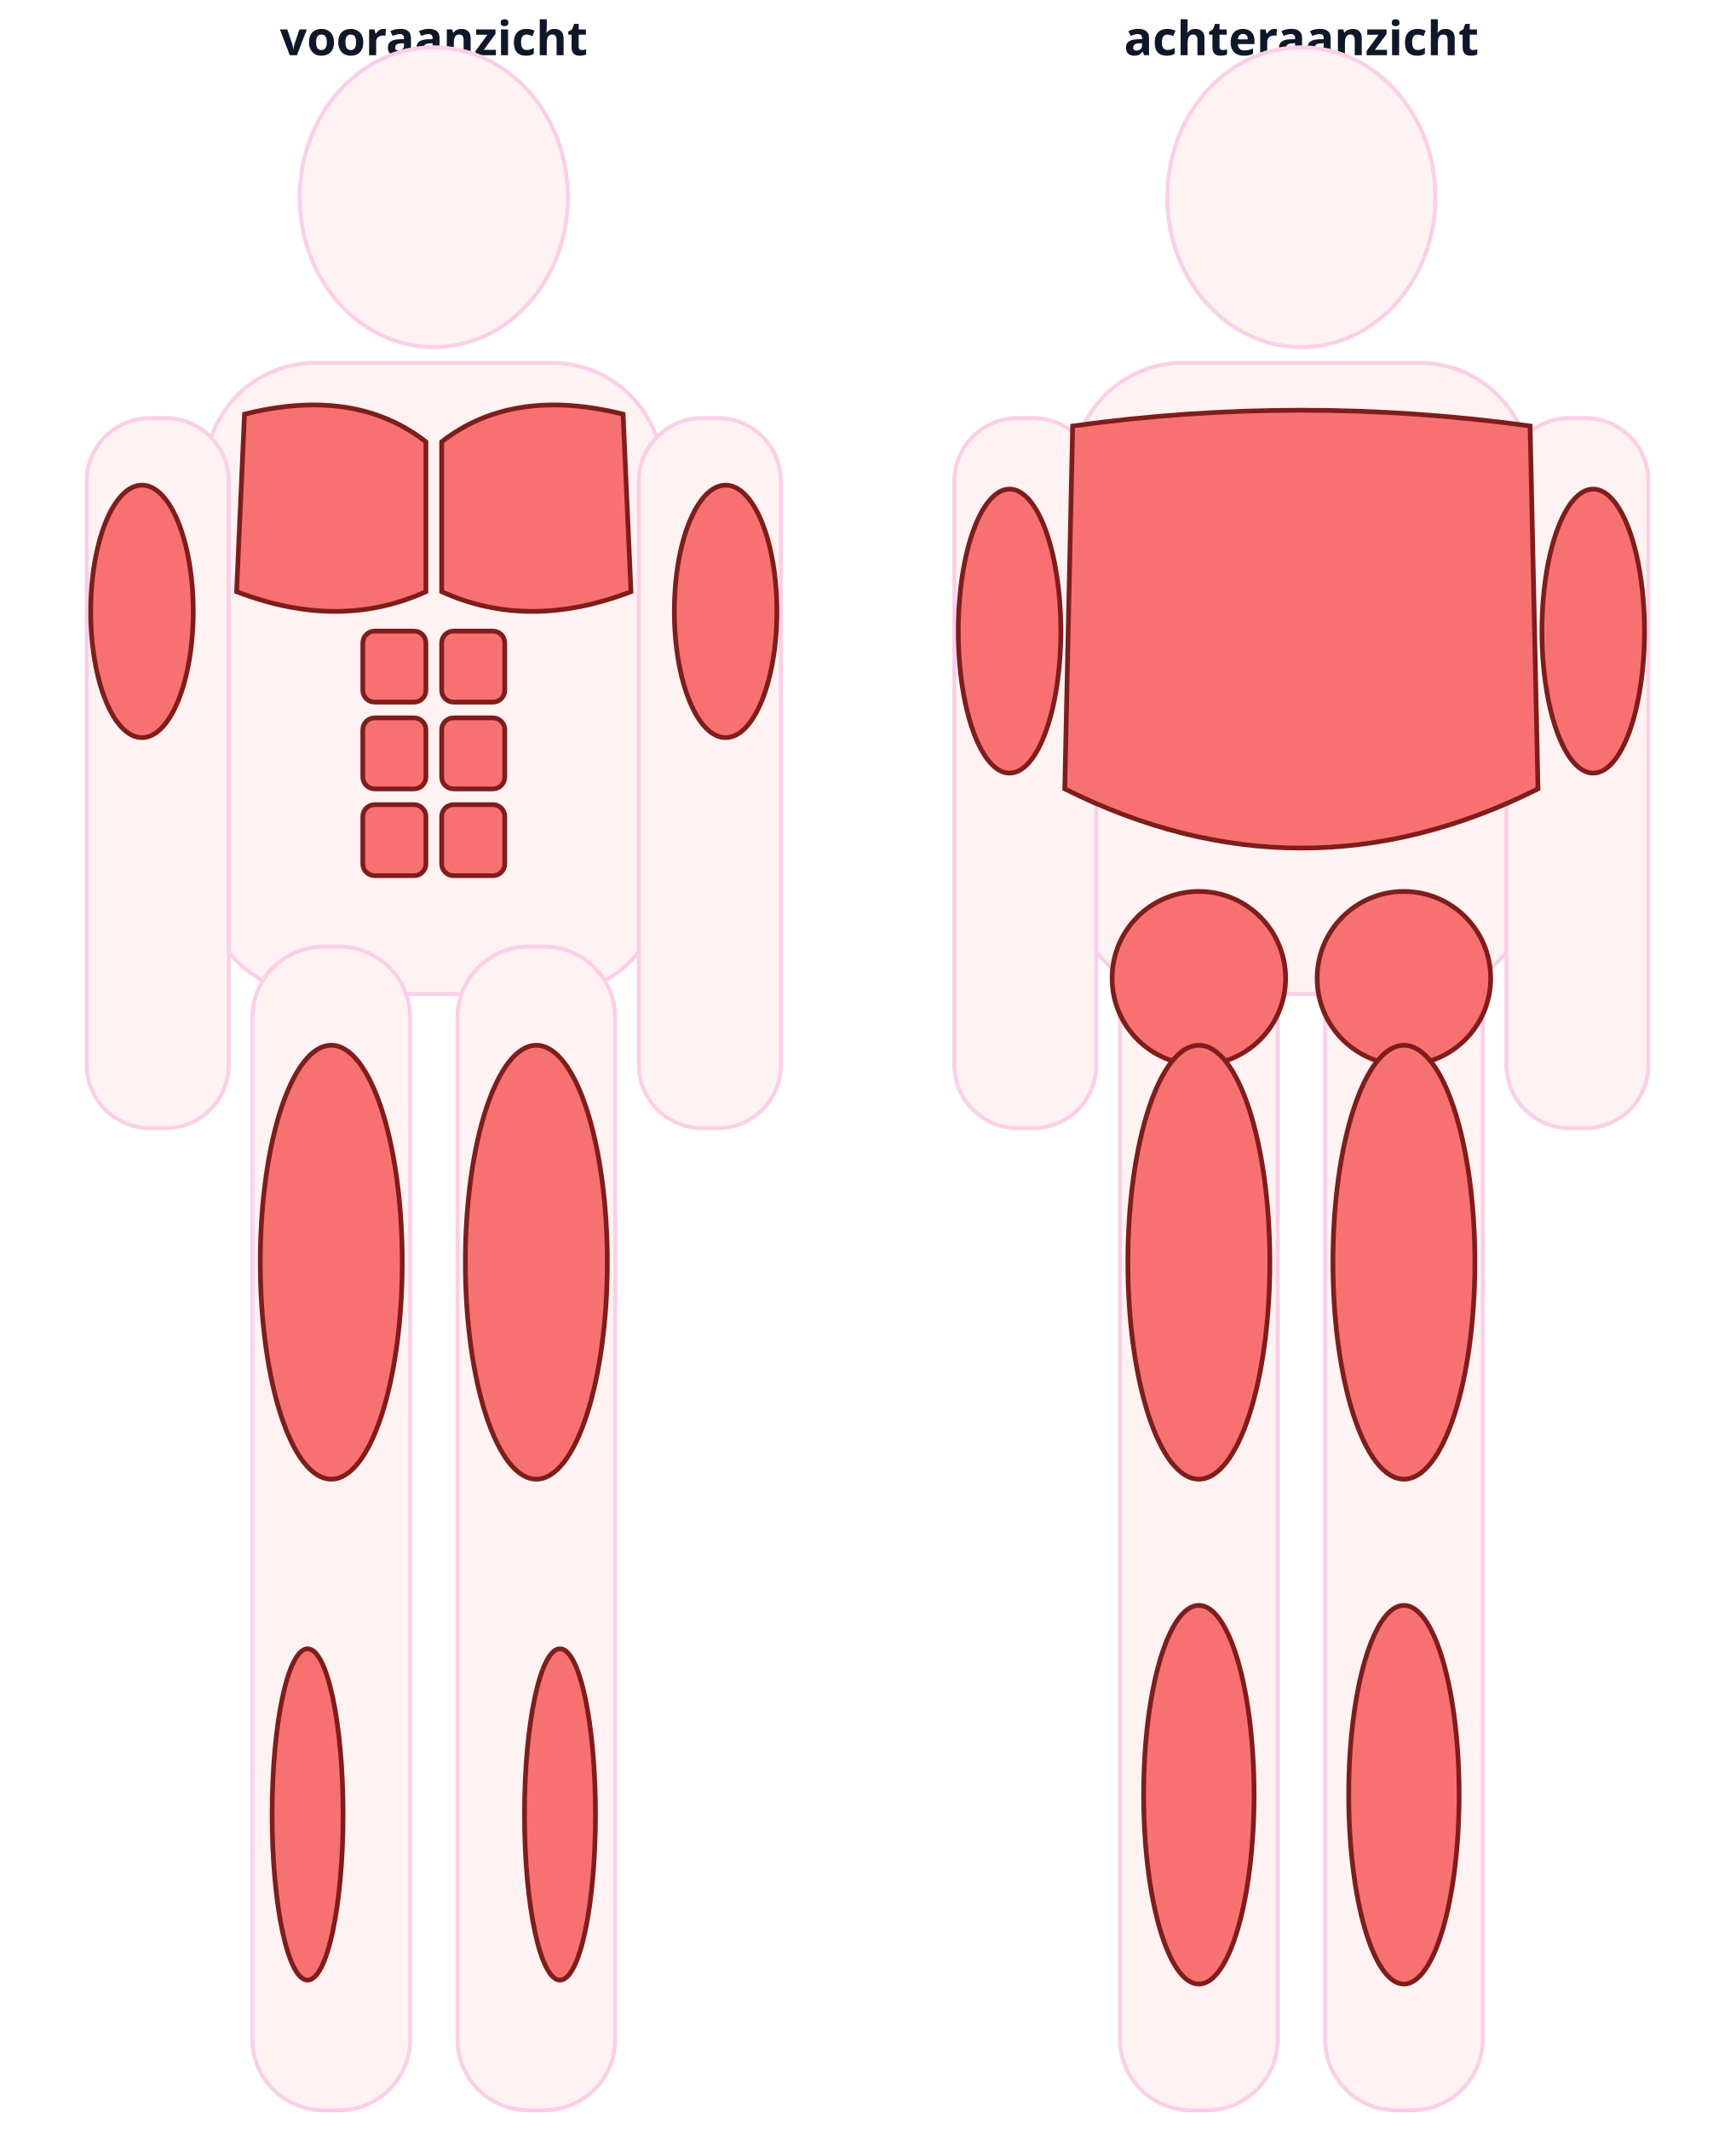
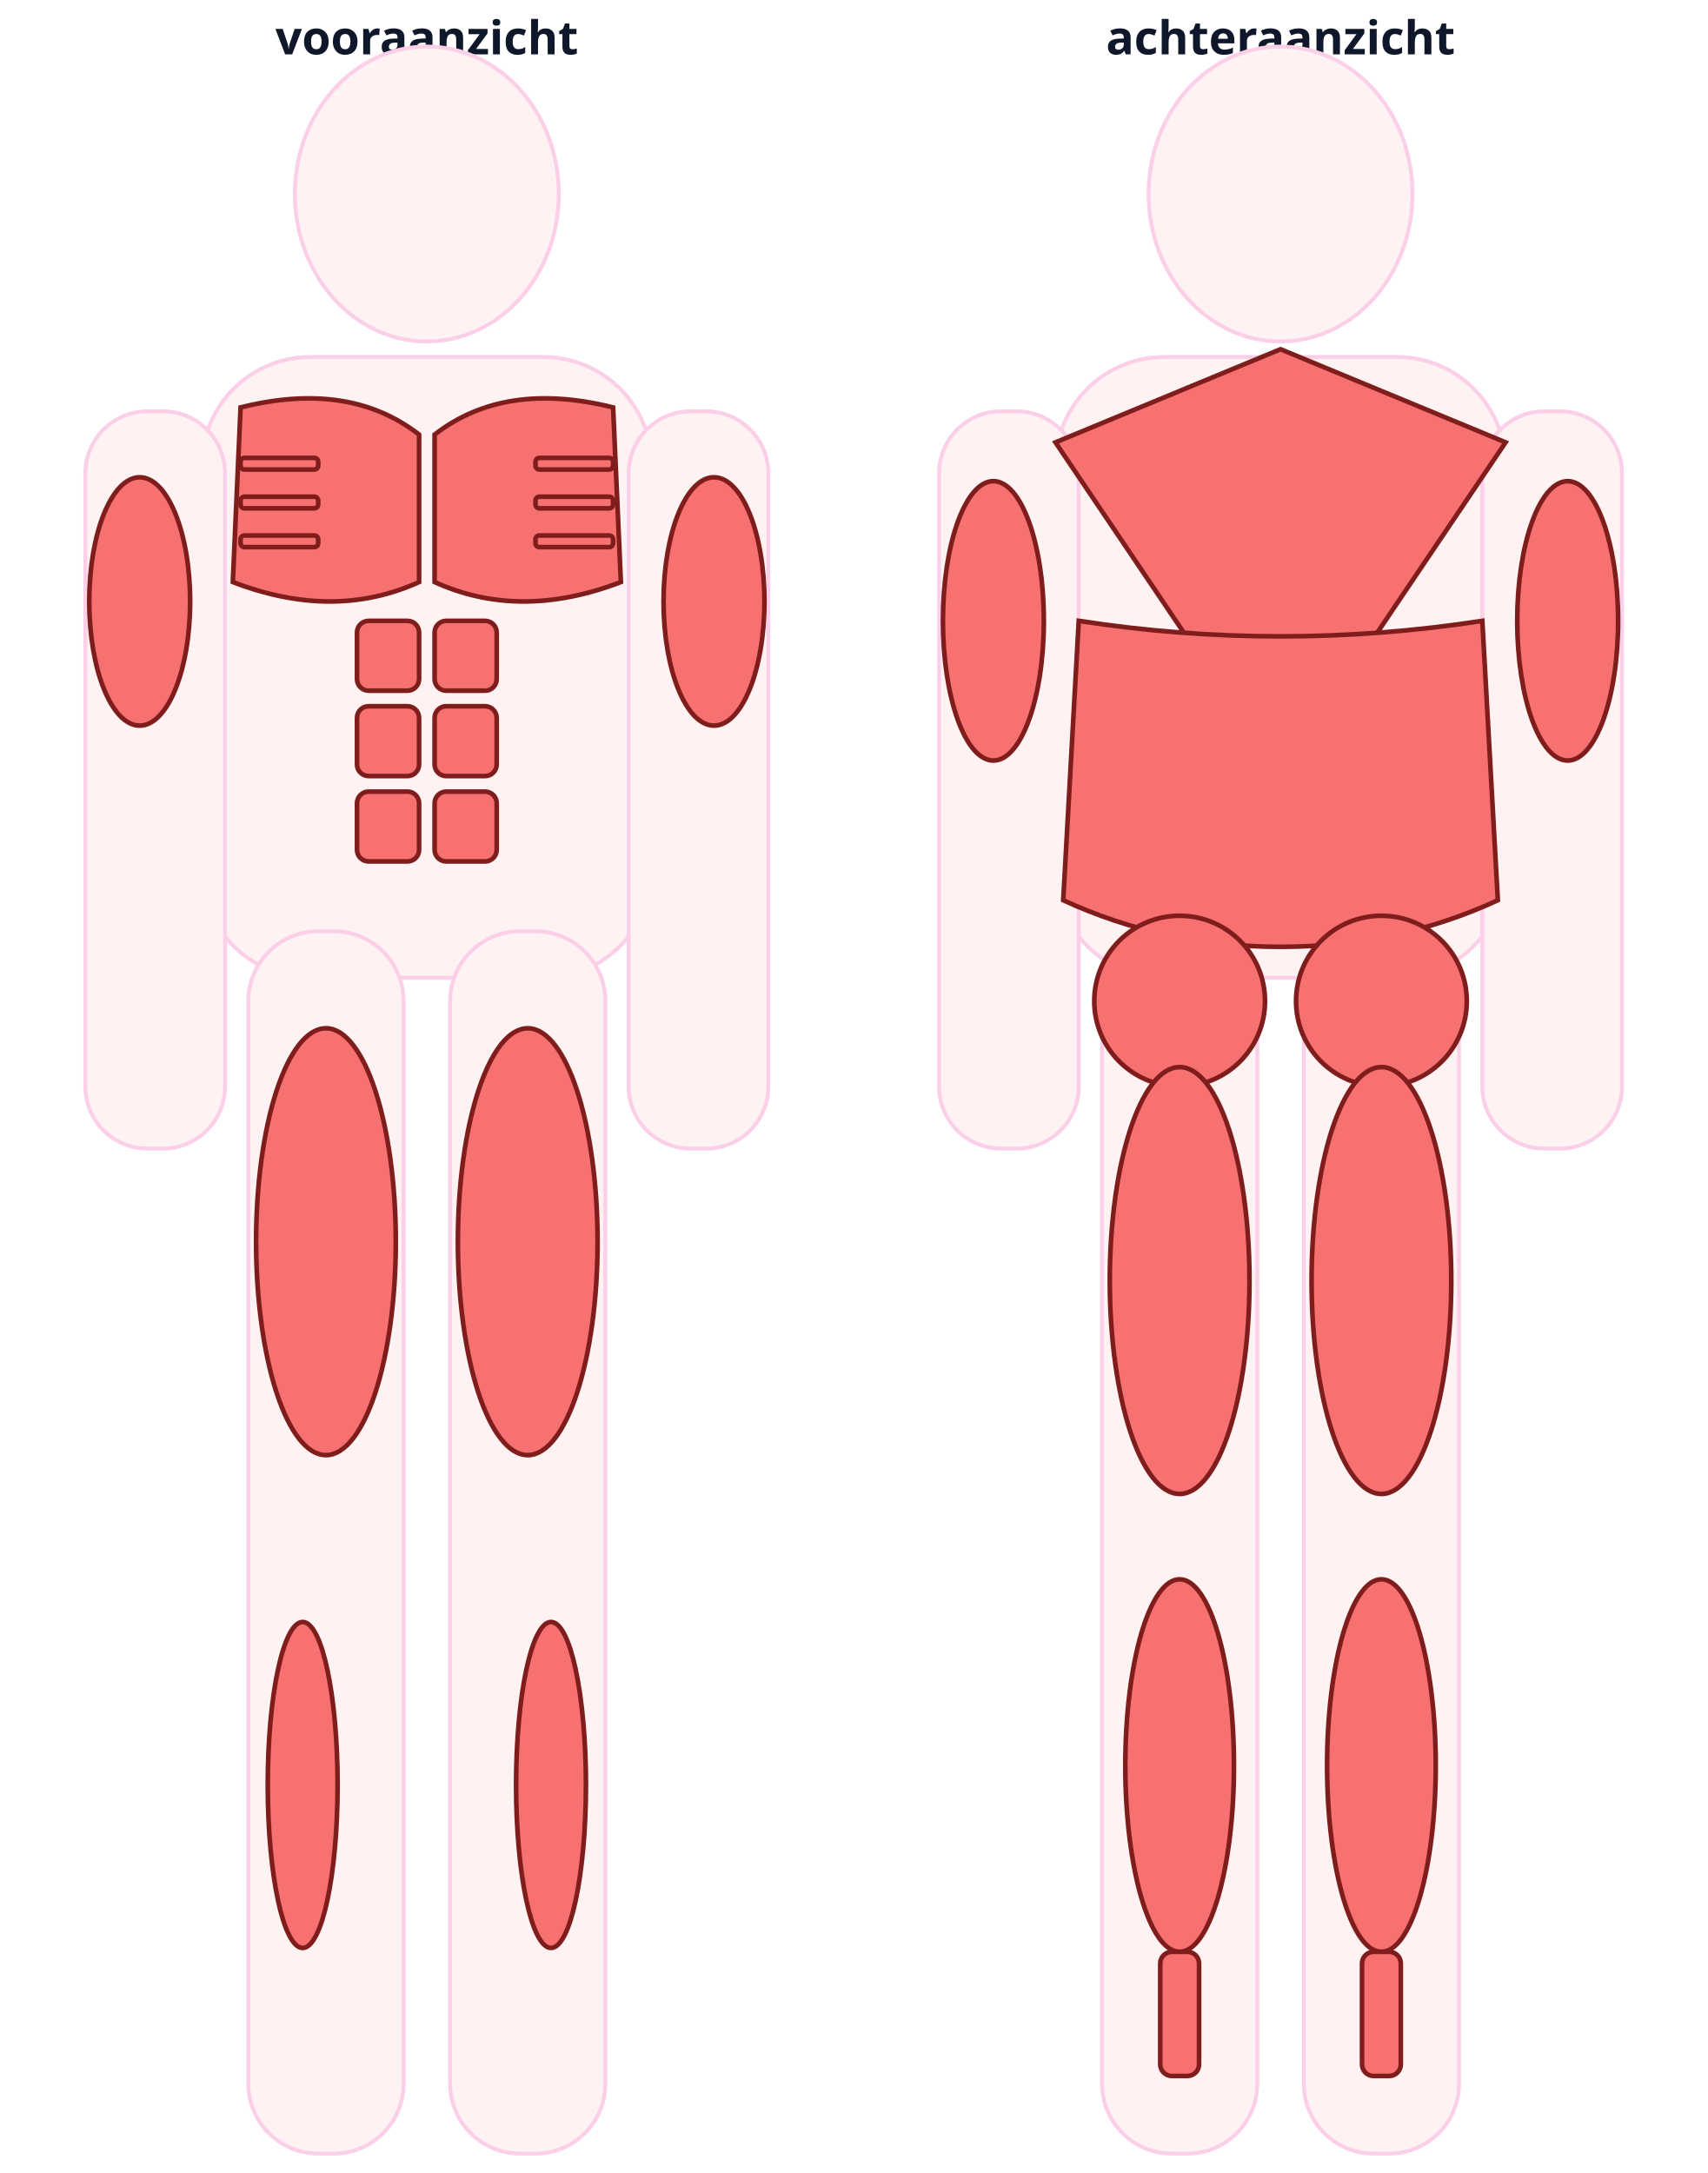
- <svg xmlns="http://www.w3.org/2000/svg" viewBox="0 0 440 540" class="anat-svg" aria-label="Spieren voor- en achteraanzicht">
+ <svg xmlns="http://www.w3.org/2000/svg" viewBox="0 0 440 560" class="anat-svg" aria-label="Spieren voor- en achteraanzicht">
  <defs>
    <style>
      .body-bg { fill:#fef3f2; stroke:#fbcfe8; stroke-width:1; }
      .muscle  { fill:#f87171; stroke:#7f1d1d; stroke-width:1.2; }
      .region  { cursor:pointer; }
      .region:hover .muscle      { fill:#fde68a; }
      .region.correct .muscle    { fill:#bbf7d0; stroke:#16a34a; stroke-width:2; }
      .region.wrong   .muscle    { fill:#fecaca; stroke:#dc2626; stroke-width:2; }
      .region.hint    .muscle    { fill:#bfdbfe; stroke:#2563eb; stroke-width:2; }
      .heading { font: 700 12px sans-serif; fill:#0f172a; text-anchor:middle; pointer-events:none; }
    </style>
  </defs>
  <text class="heading" x="110" y="14">vooraanzicht</text>
  <g class="silhouette" pointer-events="none">
    <ellipse class="body-bg" cx="110" cy="50" rx="34" ry="38" />
    <rect class="body-bg" x="52" y="92" width="116" height="160" rx="28" />
-     <rect class="body-bg" x="22" y="106" width="36" height="180" rx="16" />
-     <rect class="body-bg" x="162" y="106" width="36" height="180" rx="16" />
-     <rect class="body-bg" x="64" y="240" width="40" height="295" rx="18" />
-     <rect class="body-bg" x="116" y="240" width="40" height="295" rx="18" />
+     <rect class="body-bg" x="22" y="106" width="36" height="190" rx="16" />
+     <rect class="body-bg" x="162" y="106" width="36" height="190" rx="16" />
+     <rect class="body-bg" x="64" y="240" width="40" height="315" rx="18" />
+     <rect class="body-bg" x="116" y="240" width="40" height="315" rx="18" />
  </g>
  <g class="region" data-region="m-borstspier">
    <path class="muscle" d="M62,105 Q90,98 108,112 L108,150 Q86,160 60,150 Z" />
    <path class="muscle" d="M158,105 Q130,98 112,112 L112,150 Q134,160 160,150 Z" />
  </g>
  <g class="region" data-region="m-buikspieren">
    <rect class="muscle" x="92" y="160" width="16" height="18" rx="3" />
    <rect class="muscle" x="112" y="160" width="16" height="18" rx="3" />
    <rect class="muscle" x="92" y="182" width="16" height="18" rx="3" />
    <rect class="muscle" x="112" y="182" width="16" height="18" rx="3" />
    <rect class="muscle" x="92" y="204" width="16" height="18" rx="3" />
    <rect class="muscle" x="112" y="204" width="16" height="18" rx="3" />
  </g>
  <g class="region" data-region="m-biceps">
    <ellipse class="muscle" cx="36" cy="155" rx="13" ry="32" />
    <ellipse class="muscle" cx="184" cy="155" rx="13" ry="32" />
  </g>
  <g class="region" data-region="m-dijbeenspier">
    <ellipse class="muscle" cx="84" cy="320" rx="18" ry="55" />
    <ellipse class="muscle" cx="136" cy="320" rx="18" ry="55" />
  </g>
  <g class="region" data-region="m-scheenbeenspier">
    <ellipse class="muscle" cx="78" cy="460" rx="9" ry="42" />
    <ellipse class="muscle" cx="142" cy="460" rx="9" ry="42" />
  </g>
+   <g class="region" data-region="m-tussenribspieren">
+     <rect class="muscle" x="62" y="118" width="20" height="3" rx="1" />
+     <rect class="muscle" x="62" y="128" width="20" height="3" rx="1" />
+     <rect class="muscle" x="62" y="138" width="20" height="3" rx="1" />
+     <rect class="muscle" x="138" y="118" width="20" height="3" rx="1" />
+     <rect class="muscle" x="138" y="128" width="20" height="3" rx="1" />
+     <rect class="muscle" x="138" y="138" width="20" height="3" rx="1" />
+   </g>
  <text class="heading" x="330" y="14">achteraanzicht</text>
  <g class="silhouette" pointer-events="none" transform="translate(220 0)">
    <ellipse class="body-bg" cx="110" cy="50" rx="34" ry="38" />
    <rect class="body-bg" x="52" y="92" width="116" height="160" rx="28" />
-     <rect class="body-bg" x="22" y="106" width="36" height="180" rx="16" />
-     <rect class="body-bg" x="162" y="106" width="36" height="180" rx="16" />
-     <rect class="body-bg" x="64" y="240" width="40" height="295" rx="18" />
-     <rect class="body-bg" x="116" y="240" width="40" height="295" rx="18" />
+     <rect class="body-bg" x="22" y="106" width="36" height="190" rx="16" />
+     <rect class="body-bg" x="162" y="106" width="36" height="190" rx="16" />
+     <rect class="body-bg" x="64" y="240" width="40" height="315" rx="18" />
+     <rect class="body-bg" x="116" y="240" width="40" height="315" rx="18" />
+   </g>
+   <g class="region" data-region="m-monnikskap">
+     <path class="muscle" d="M330,90 L388,114 L330,200 L272,114 Z" />
  </g>
  <g class="region" data-region="m-rugspieren">
-     <path class="muscle" d="M272,108 Q330,100 388,108 L390,200 Q360,215 330,215 Q300,215 270,200 Z" />
+     <path class="muscle" d="M278,160 Q330,168 382,160 L386,232 Q360,244 330,244 Q300,244 274,232 Z" />
  </g>
  <g class="region" data-region="m-triceps">
    <ellipse class="muscle" cx="256" cy="160" rx="13" ry="36" />
    <ellipse class="muscle" cx="404" cy="160" rx="13" ry="36" />
  </g>
  <g class="region" data-region="m-bilspier">
-     <ellipse class="muscle" cx="304" cy="248" rx="22" ry="22" />
-     <ellipse class="muscle" cx="356" cy="248" rx="22" ry="22" />
+     <ellipse class="muscle" cx="304" cy="258" rx="22" ry="22" />
+     <ellipse class="muscle" cx="356" cy="258" rx="22" ry="22" />
  </g>
  <g class="region" data-region="m-achterste-dijbeenspier">
-     <ellipse class="muscle" cx="304" cy="320" rx="18" ry="55" />
-     <ellipse class="muscle" cx="356" cy="320" rx="18" ry="55" />
+     <ellipse class="muscle" cx="304" cy="330" rx="18" ry="55" />
+     <ellipse class="muscle" cx="356" cy="330" rx="18" ry="55" />
  </g>
  <g class="region" data-region="m-kuitspier">
    <ellipse class="muscle" cx="304" cy="455" rx="14" ry="48" />
    <ellipse class="muscle" cx="356" cy="455" rx="14" ry="48" />
  </g>
+   <g class="region" data-region="m-achillespees">
+     <rect class="muscle" x="299" y="503" width="10" height="32" rx="3" fill="#fde68a" stroke="#a16207" />
+     <rect class="muscle" x="351" y="503" width="10" height="32" rx="3" fill="#fde68a" stroke="#a16207" />
+   </g>
</svg>
